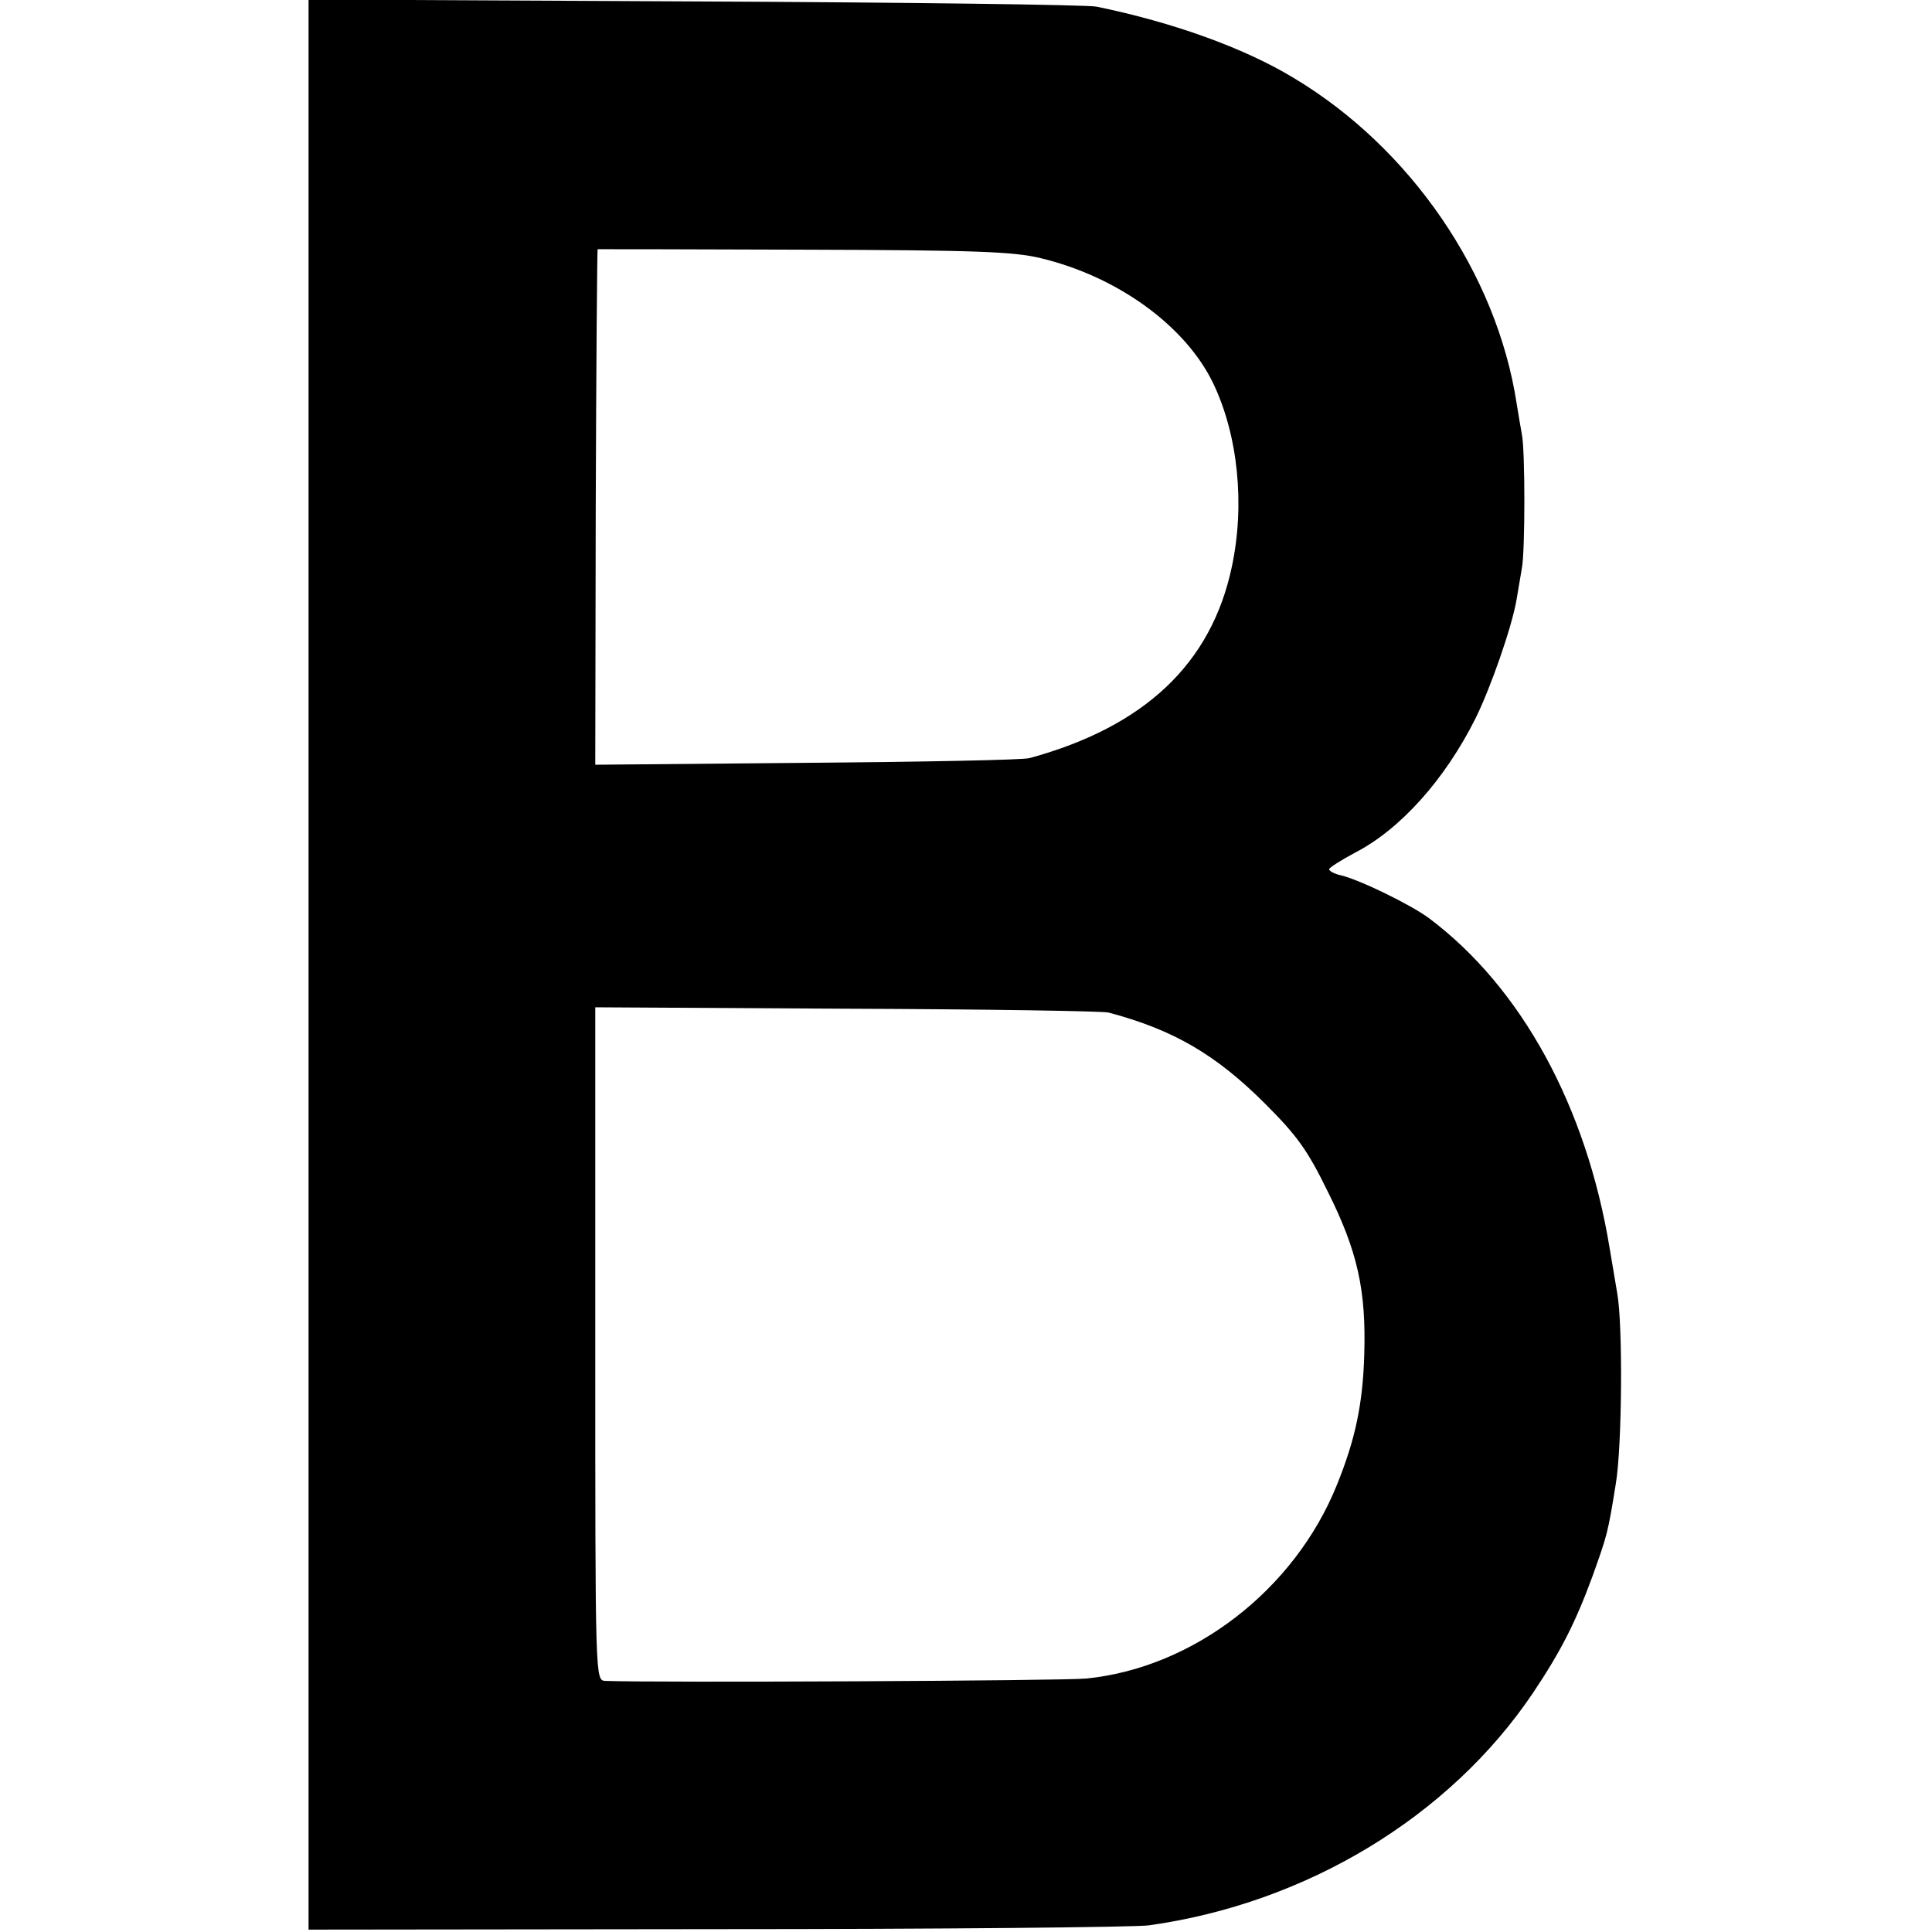
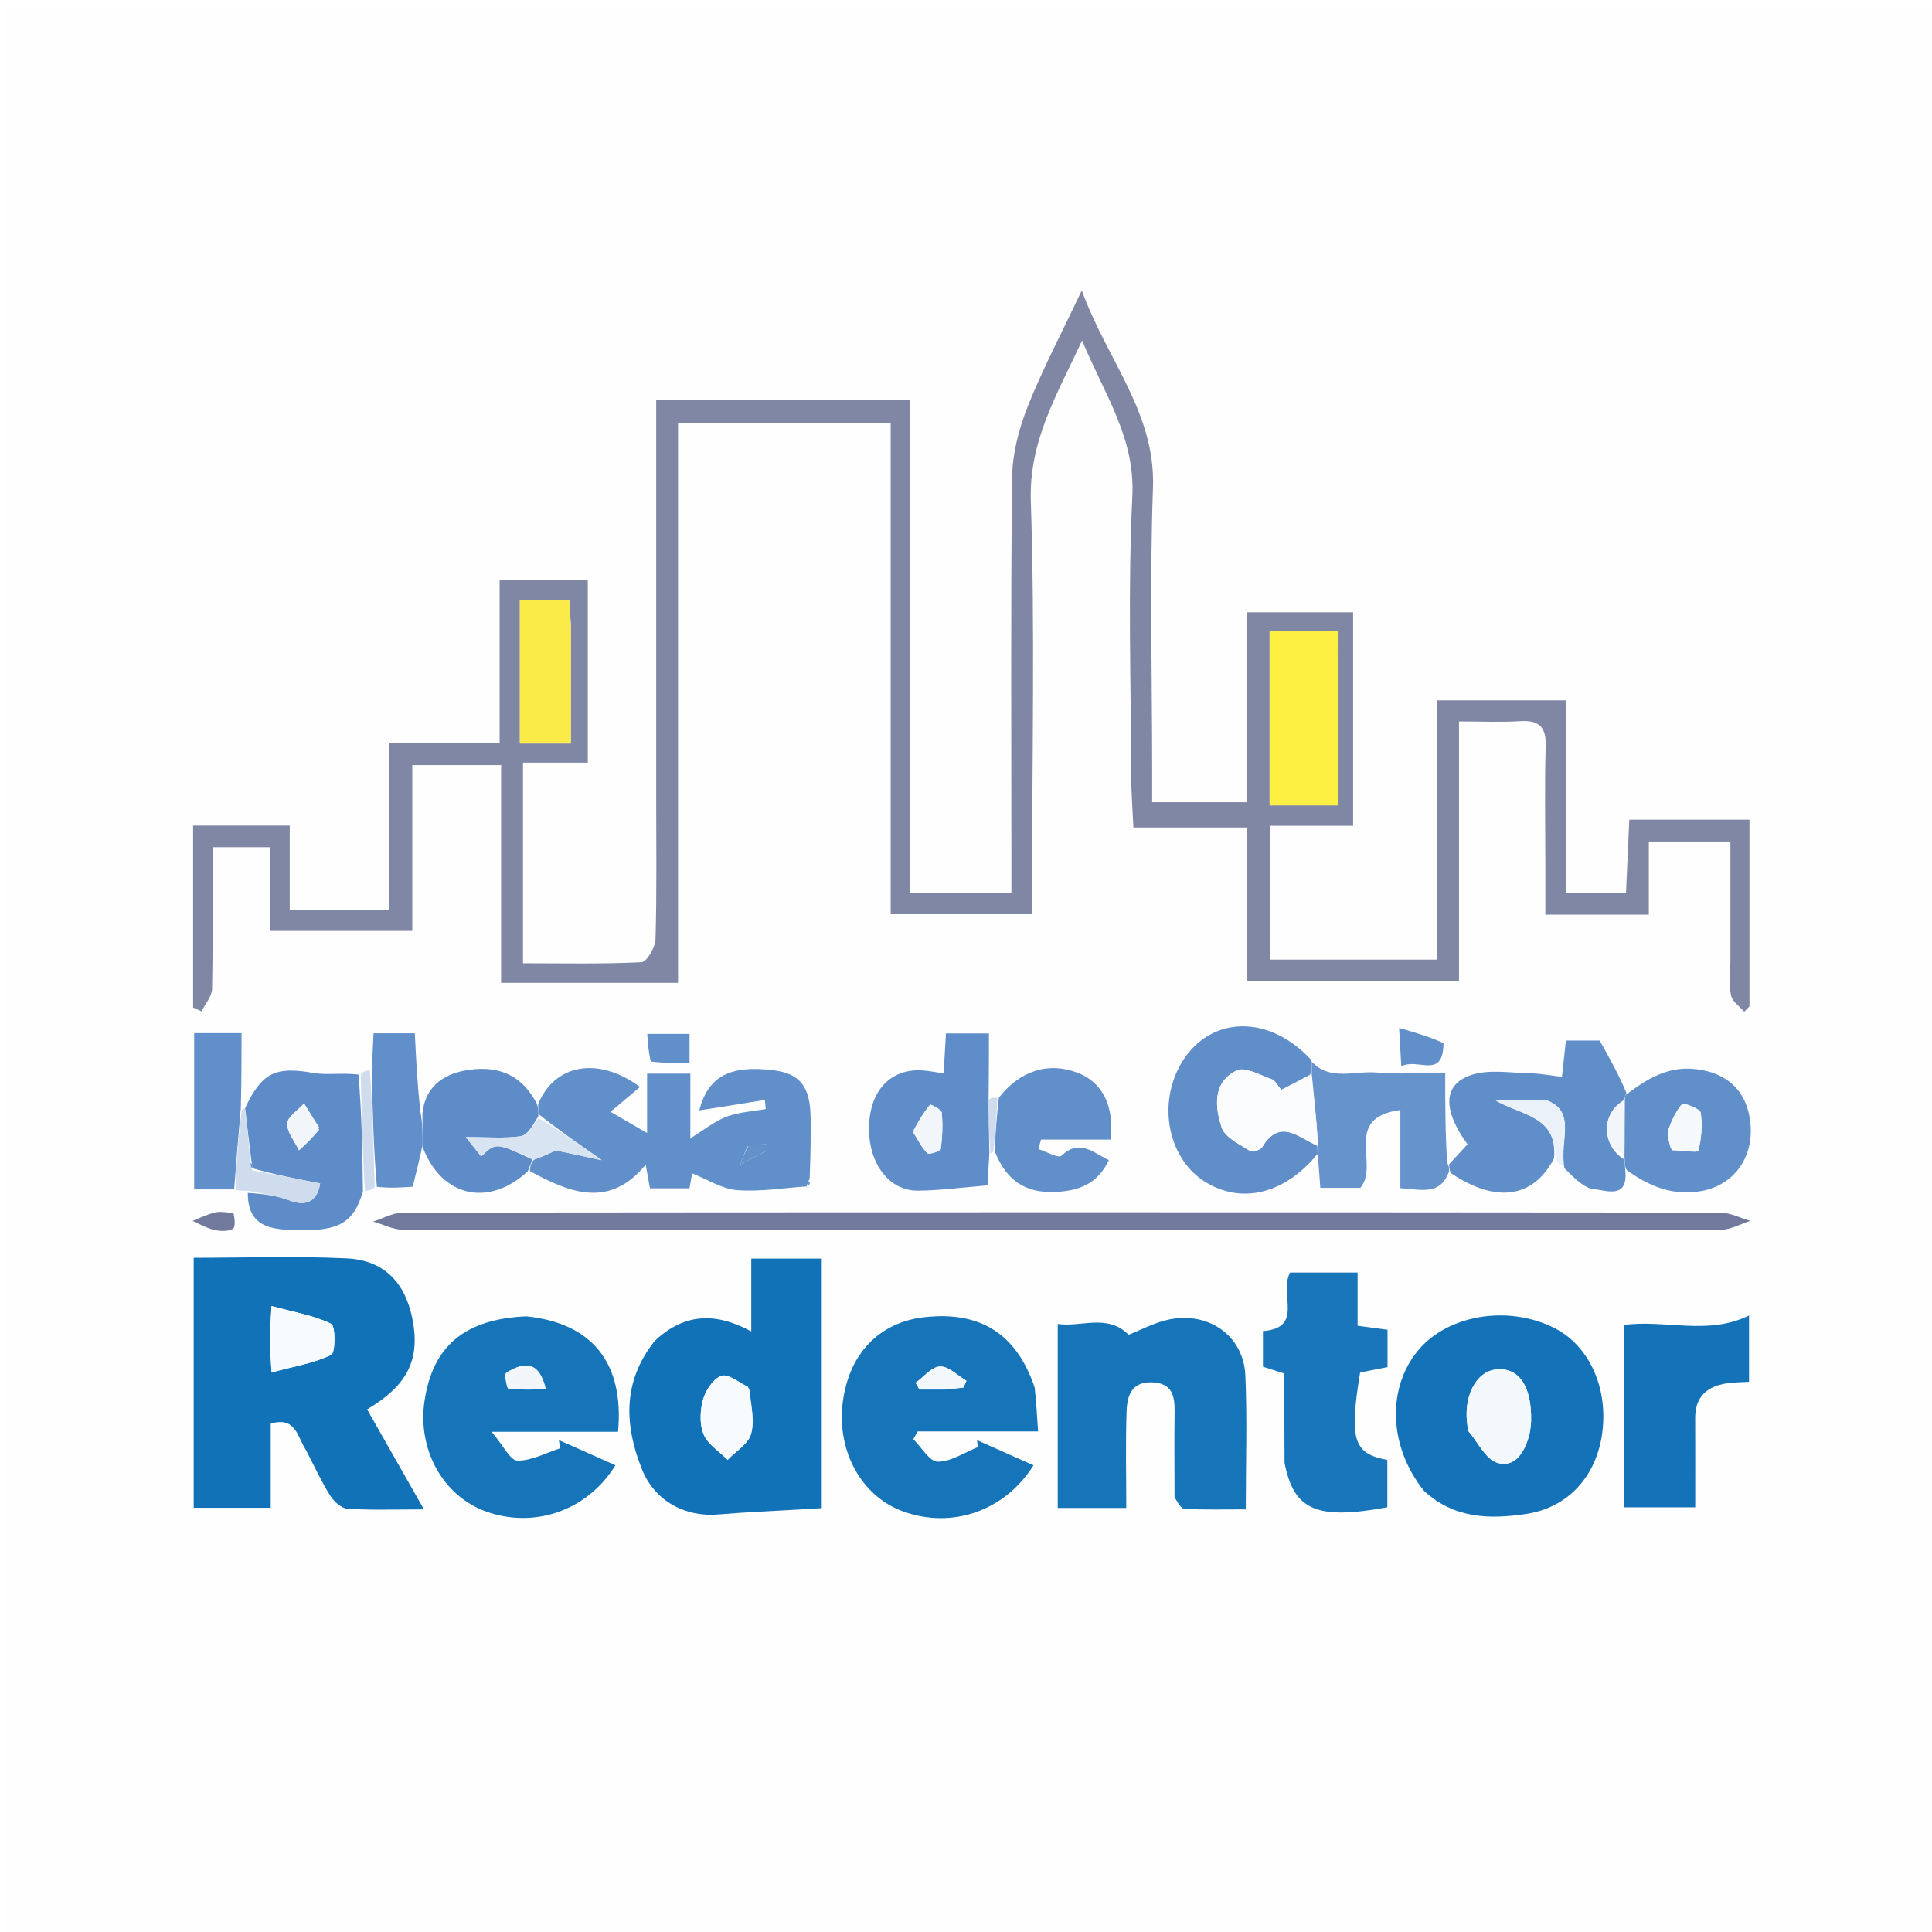
- <svg xmlns="http://www.w3.org/2000/svg" version="1.0" width="407pt" height="407pt" viewBox="0 0 407 407" preserveAspectRatio="xMidYMid meet">
-   <g transform="translate(0,407) scale(0.1,-0.1)" fill="#000000" stroke="none">
-     <path d="M650 2038 l0 -2033 858 1 c471 0 882 4 912 8 331 46 633 228 809 489 59 88 90 149 126 247 31 87 32 89 49 195 13 77 15 333 3 400 -3 17 -10 59 -16 95 -49 299 -186 550 -381 696 -38 28 -144 80 -185 90 -14 3 -25 9 -25 13 0 3 25 19 55 35 95 49 189 154 253 282 32 64 78 196 87 252 3 17 8 47 11 65 7 35 7 250 0 282 -2 11 -7 40 -11 65 -42 274 -224 539 -470 686 -104 63 -254 117 -415 150 -19 4 -401 9 -847 11 l-813 4 0 -2033z m1543 1488 c162 -39 305 -143 363 -264 52 -109 67 -255 39 -386 -43 -204 -184 -337 -426 -403 -13 -4 -225 -8 -470 -10 l-445 -4 1 543 c1 299 3 543 4 543 0 0 196 0 434 -1 362 -1 443 -4 500 -18z m142 -1589 c136 -36 226 -88 330 -192 67 -67 89 -97 132 -185 63 -126 81 -208 77 -343 -3 -105 -19 -180 -58 -276 -89 -220 -301 -384 -527 -407 -49 -5 -911 -9 -1014 -5 -21 1 -21 3 -21 710 l0 709 531 -3 c291 -1 539 -5 550 -8z" />
-   </g>
+ <svg xmlns="http://www.w3.org/2000/svg" version="1.1" id="Layer_1" x="0px" y="0px" width="100%" viewBox="0 0 352 352" enable-background="new 0 0 352 352" xml:space="preserve">
+   <path fill="#FEFEFF" opacity="1" stroke="none" d=" M240,353   C160,353 80.5,353 1,353   C1,235.667 1,118.333 1,1   C118.333,1 235.667,1 353,1   C353,118.333 353,235.667 353,353   C315.5,353 278,353 240,353  M67.015,195.011   C66.541,195.126 66.067,195.241 64.795,195.342   C62.222,195.415 59.574,195.917 57.091,195.481   C50.194,194.271 47.729,195.385 44.503,201.878   C44.503,201.878 44.359,201.953 44.008,201.087   C44.008,196.847 44.008,192.607 44.008,188.232   C40.647,188.232 38.077,188.232 35.378,188.232   C35.378,197.778 35.378,207.072 35.378,216.696   C38.067,216.696 40.365,216.696 43.315,216.912   C43.767,216.936 44.22,216.96 44.699,217.78   C45.114,223.386 49.178,223.974 53.498,224.122   C61.732,224.403 64.417,222.877 66.886,216.95   C67.389,216.851 67.893,216.752 69.181,216.673   C71.266,216.51 73.352,216.346 75.191,216.202   C75.862,213.529 76.427,211.276 76.975,209.753   C80.49,218.206 89.123,219.952 96.802,213.576   C103.966,217.417 111.081,220.184 117.638,212.195   C117.939,213.852 118.167,215.107 118.421,216.506   C120.886,216.506 123.16,216.506 125.611,216.506   C125.861,215.156 126.082,213.961 126.114,213.785   C128.848,214.859 131.508,216.611 134.291,216.834   C138.475,217.169 142.745,216.435 147.509,216.058   C147.556,215.729 147.604,215.399 147.691,214.132   C147.693,210.643 147.729,207.153 147.69,203.664   C147.627,197.976 145.753,195.601 140.935,194.997   C133.108,194.016 129.023,196.022 127.402,202.311   C131.613,201.641 135.484,201.027 139.354,200.412   C139.407,200.96 139.46,201.508 139.513,202.057   C137.117,202.495 134.601,202.615 132.359,203.462   C130.184,204.283 128.292,205.85 125.777,207.396   C125.777,203.348 125.777,199.487 125.777,195.606   C122.967,195.606 120.713,195.606 117.896,195.606   C117.896,199.398 117.896,202.91 117.896,206.433   C115.228,204.884 113.005,203.593 111.231,202.563   C112.709,201.32 114.593,199.734 116.611,198.036   C108.908,192.346 100.985,193.94 97.452,200.781   C94.753,195.304 89.998,194.038 84.586,195.069   C80.479,195.852 77.401,198.235 76.268,202.432   C76.038,197.699 75.808,192.966 75.58,188.26   C72.835,188.26 70.564,188.26 68.056,188.26   C67.941,190.646 67.839,192.773 67.015,195.011  M181.48,210.466   C183.389,215.172 186.882,217.318 191.954,217.176   C196.325,217.054 199.939,215.838 202.025,211.369   C199.076,209.947 196.662,207.443 193.367,210.588   C192.844,211.087 190.629,209.813 189.196,209.358   C189.352,208.782 189.509,208.205 189.665,207.628   C193.911,207.628 198.158,207.628 202.337,207.628   C203.054,201.483 200.837,197.184 196.38,195.466   C191.045,193.411 185.868,195.036 181.404,200.006   C181.022,199.971 180.641,199.935 180.178,198.989   C180.178,195.408 180.178,191.828 180.178,188.287   C177.099,188.287 174.842,188.287 172.342,188.287   C172.199,190.838 172.071,193.117 171.934,195.572   C170.477,195.362 169.233,195.085 167.977,195.017   C162.238,194.704 158.488,198.703 158.332,205.238   C158.173,211.877 161.92,216.986 167.257,216.932   C171.363,216.89 175.464,216.328 179.921,215.97   C180.034,214.006 180.147,212.053 180.615,210.082   C180.615,210.082 180.966,210.022 181.48,210.466  M238.752,192.433   C230.478,184.017 218.95,185.351 214.427,195.248   C211.099,202.53 213.34,211.398 219.488,215.274   C226.184,219.496 234.112,217.543 240.183,211.181   C240.307,212.929 240.432,214.678 240.556,216.42   C243.522,216.42 245.934,216.42 247.841,216.42   C251.458,212.224 244.456,203.644 255.139,202.241   C255.139,207.432 255.139,211.944 255.139,216.475   C258.96,216.73 262.372,217.877 264.555,214.211   C272.661,219.368 279.404,218.223 283.573,211.354   C283.997,211.898 284.421,212.443 285.159,213.642   C286.905,214.704 288.58,216.461 290.416,216.651   C292.621,216.878 296.609,218.513 296.8,213.124   C300.671,216.246 304.93,217.931 310.023,216.994   C315.731,215.944 319.388,211.152 318.954,205.092   C318.512,198.927 314.801,195.425 308.901,194.781   C303.782,194.222 300.021,196.614 296.53,198.612   C294.923,195.758 293.315,192.903 291.446,189.584   C290.001,189.584 287.753,189.584 285.304,189.584   C285.068,191.73 284.858,193.633 284.576,196.193   C282.412,195.941 280.577,195.577 278.736,195.546   C275.164,195.485 271.314,194.779 268.079,195.849   C262.839,197.583 262.841,202.261 267.372,208.488   C266.24,209.713 265.135,210.909 263.309,211.617   C263.309,206.367 263.309,201.117 263.309,195.48   C258.619,195.48 254.69,195.745 250.813,195.406   C246.814,195.057 242.282,197.017 238.752,192.433  M315.271,175.424   C315.276,177.424 314.995,179.482 315.394,181.399   C315.623,182.497 316.956,183.365 317.791,184.337   C318.109,184.009 318.426,183.681 318.744,183.353   C318.744,172.099 318.744,160.845 318.744,149.339   C311.367,149.339 304.287,149.339 296.85,149.339   C296.643,153.943 296.446,158.327 296.248,162.734   C292.423,162.734 289.173,162.734 285.288,162.734   C285.288,150.821 285.288,139.243 285.288,127.602   C277.224,127.602 269.804,127.602 261.867,127.602   C261.867,143.504 261.867,159.084 261.867,174.834   C251.428,174.834 241.511,174.834 231.451,174.834   C231.451,166.721 231.451,158.862 231.451,150.461   C236.778,150.461 241.699,150.461 246.53,150.461   C246.53,137.172 246.53,124.437 246.53,111.561   C240.055,111.561 233.97,111.561 227.206,111.561   C227.206,123.224 227.206,134.619 227.206,146.163   C221.146,146.163 215.774,146.163 209.917,146.163   C209.917,143.975 209.917,142.174 209.917,140.373   C209.917,123.209 209.448,106.028 210.066,88.886   C210.559,75.224 201.742,65.685 197.09,52.916   C193.321,60.901 189.888,67.37 187.215,74.139   C185.618,78.184 184.448,82.69 184.399,87.004   C184.13,110.332 184.271,133.663 184.271,156.994   C184.271,158.905 184.271,160.816 184.271,162.7   C177.701,162.7 171.972,162.7 165.749,162.7   C165.749,132.581 165.749,102.842 165.749,72.897   C150.176,72.897 135.111,72.897 119.554,72.897   C119.554,75.033 119.554,76.828 119.554,78.624   C119.554,100.788 119.554,122.952 119.554,145.115   C119.554,153.781 119.677,162.45 119.433,171.108   C119.391,172.596 117.846,175.259 116.89,175.307   C109.786,175.666 102.656,175.502 95.287,175.502   C95.287,163.108 95.287,151.238 95.287,138.953   C99.421,138.953 103.19,138.953 107.093,138.953   C107.093,127.623 107.093,116.714 107.093,105.617   C101.673,105.617 96.611,105.617 91.025,105.617   C91.025,115.537 91.025,125.123 91.025,135.398   C84.135,135.398 77.746,135.398 70.832,135.398   C70.832,146.003 70.832,155.914 70.832,165.806   C64.662,165.806 59.062,165.806 52.787,165.806   C52.787,160.503 52.787,155.459 52.787,150.422   C46.521,150.422 40.942,150.422 35.186,150.422   C35.186,161.696 35.186,172.63 35.186,183.565   C35.697,183.799 36.208,184.033 36.719,184.268   C37.389,182.904 38.61,181.553 38.638,180.176   C38.816,171.59 38.728,162.999 38.728,154.368   C42.558,154.368 45.63,154.368 49.151,154.368   C49.151,159.614 49.151,164.548 49.151,169.611   C57.961,169.611 66.309,169.611 75.117,169.611   C75.117,159.265 75.117,149.343 75.117,139.401   C80.653,139.401 85.716,139.401 91.301,139.401   C91.301,152.82 91.301,165.887 91.301,179.07   C102.234,179.07 112.629,179.07 123.535,179.07   C123.535,144.945 123.535,111.192 123.535,77.099   C136.58,77.099 149.108,77.099 162.278,77.099   C162.278,107.175 162.278,136.889 162.278,166.565   C171.173,166.565 179.419,166.565 188.042,166.565   C188.042,164.413 188.042,162.604 188.042,160.795   C188.042,137.631 188.571,114.45 187.81,91.312   C187.451,80.384 192.495,72.08 197.155,62.035   C201.236,71.915 206.834,79.737 206.306,90.412   C205.468,107.368 206.064,124.396 206.1,141.394   C206.107,144.342 206.344,147.289 206.498,150.772   C213.501,150.772 220.08,150.772 227.253,150.772   C227.253,160.398 227.253,169.47 227.253,178.783   C240.279,178.783 252.692,178.783 265.822,178.783   C265.822,163.022 265.822,147.469 265.822,131.448   C270.004,131.448 273.485,131.615 276.942,131.4   C280.362,131.189 281.715,132.376 281.614,135.933   C281.407,143.259 281.553,150.596 281.554,157.928   C281.554,160.831 281.554,163.734 281.554,166.637   C288.292,166.637 294.061,166.637 300.407,166.637   C300.407,162.111 300.407,157.854 300.407,153.324   C305.569,153.324 310.148,153.324 315.272,153.324   C315.272,160.536 315.272,167.489 315.271,175.424  M55.944,264.574   C57.327,267.229 58.569,269.973 60.16,272.497   C60.835,273.569 62.201,274.817 63.322,274.887   C67.725,275.162 72.156,275 77.241,275   C73.538,268.486 70.206,262.626 66.881,256.778   C74.343,252.374 76.635,247.609 75.106,240.132   C73.78,233.648 69.922,229.599 63.21,229.271   C53.956,228.819 44.663,229.158 35.292,229.158   C35.292,244.571 35.292,259.631 35.292,274.712   C40.004,274.712 44.416,274.712 49.324,274.712   C49.324,269.37 49.324,264.308 49.324,259.37   C53.969,258.048 54.137,261.781 55.944,264.574  M119.034,244.56   C113.345,251.796 113.791,259.701 116.934,267.639   C119.257,273.506 124.854,276.451 130.908,275.926   C135.888,275.494 140.889,275.304 145.88,275.005   C147.153,274.929 148.425,274.848 149.718,274.768   C149.718,259.391 149.718,244.358 149.718,229.309   C145.37,229.309 141.316,229.309 136.878,229.309   C136.878,233.825 136.878,238.037 136.878,242.581   C130.444,239.097 124.745,239.184 119.034,244.56  M95.445,239.824   C84.633,240.321 78.822,245.284 77.338,255.288   C76.029,264.12 80.729,272.562 88.52,275.375   C97.345,278.561 107.029,275.246 112.132,266.956   C108.659,265.413 105.245,263.896 101.831,262.38   C101.898,262.88 101.966,263.381 102.034,263.881   C99.442,264.712 96.84,266.156 94.261,266.118   C92.967,266.099 91.712,263.384 89.566,260.861   C94.889,260.861 98.364,260.861 101.838,260.861   C105.449,260.861 109.059,260.861 112.605,260.861   C113.748,248.361 107.931,241.07 95.445,239.824  M214.003,273.248   C214.618,273.832 215.211,274.89 215.851,274.919   C219.453,275.082 223.066,274.998 226.977,274.998   C226.977,266.498 227.251,258.525 226.895,250.58   C226.576,243.48 220.387,238.99 213.166,240.372   C210.472,240.888 207.947,242.29 205.624,243.181   C201.726,239.308 197.092,241.849 192.714,241.221   C192.714,252.844 192.714,263.767 192.714,274.739   C196.939,274.739 200.864,274.739 205.201,274.739   C205.201,268.679 205.062,262.881 205.262,257.094   C205.356,254.353 206.129,251.737 209.868,251.855   C213.589,251.972 214.051,254.331 214.007,257.301   C213.934,262.297 213.989,267.294 214.003,273.248  M188.391,252.424   C185.209,242.983 178.557,238.843 168.409,239.987   C160.145,240.919 154.619,246.715 153.537,255.587   C152.451,264.484 156.997,272.644 164.562,275.379   C173.442,278.59 183.021,275.344 188.302,266.969   C184.825,265.421 181.418,263.905 178.012,262.389   C178.058,262.813 178.104,263.236 178.15,263.66   C175.714,264.632 173.274,266.323 170.843,266.309   C169.356,266.3 167.885,263.673 166.406,262.222   C166.668,261.748 166.93,261.274 167.192,260.8   C174.391,260.8 181.59,260.8 189.133,260.8   C188.943,257.841 188.795,255.534 188.391,252.424  M259.682,271.849   C265.003,276.778 271.519,276.798 278.012,275.842   C285.601,274.724 290.714,269.102 291.863,261.464   C293.133,253.023 289.599,245.145 283.088,241.905   C274.679,237.719 263.716,239.566 258.344,246.073   C252.661,252.957 253.002,263.556 259.682,271.849  M254.5,224.14   C274.16,224.14 293.82,224.184 313.479,224.065   C315.293,224.055 317.101,223.003 318.912,222.435   C317.058,221.91 315.203,220.928 313.348,220.926   C233.376,220.85 153.404,220.849 73.432,220.932   C71.613,220.933 69.795,221.996 67.977,222.564   C69.839,223.09 71.7,224.071 73.563,224.074   C133.542,224.154 193.521,224.14 254.5,224.14  M234.064,266.956   C235.735,275.214 239.934,276.965 252.768,274.618   C252.768,271.753 252.768,268.847 252.768,265.989   C246.568,264.849 245.811,262.342 247.806,250.062   C249.444,249.739 251.146,249.404 252.801,249.077   C252.801,246.643 252.801,244.535 252.801,242.275   C251.036,242.039 249.46,241.828 247.348,241.545   C247.348,238.134 247.348,234.908 247.348,231.853   C242.725,231.853 238.681,231.853 235.044,231.853   C232.948,235.724 237.673,241.933 230.101,242.517   C230.101,244.799 230.101,246.783 230.101,249.011   C231.445,249.438 232.751,249.854 234.004,250.253   C234.004,255.769 234.004,260.917 234.064,266.956  M295.829,267.446   C295.829,269.865 295.829,272.284 295.829,274.627   C300.528,274.627 304.566,274.627 308.861,274.627   C308.861,268.951 308.879,263.654 308.854,258.356   C308.837,254.505 310.983,252.609 314.541,252.049   C315.936,251.829 317.369,251.847 318.667,251.764   C318.667,247.786 318.667,244.22 318.667,239.682   C311.104,243.362 303.621,240.389 295.829,241.402   C295.829,249.936 295.829,258.198 295.829,267.446  M262.978,189.62   C260.515,188.907 258.051,188.195 254.914,187.287   C255.084,190.329 255.178,192.008 255.306,194.293   C258.259,192.641 262.945,196.822 262.978,189.62  M118.904,193.7   C121.134,193.7 123.364,193.7 125.629,193.7   C125.629,191.58 125.629,189.905 125.629,188.368   C122.888,188.368 120.533,188.368 117.928,188.368   C118.052,190.22 118.15,191.671 118.904,193.7  M42.098,220.899   C41.103,220.887 40.059,220.675 39.126,220.908   C37.737,221.254 36.427,221.915 35.083,222.442   C36.387,223.008 37.648,223.761 39.01,224.08   C40.099,224.334 41.493,224.391 42.4,223.894   C42.936,223.6 42.789,222.059 42.098,220.899  z" />
+   <path fill="#7F87A5" opacity="1" stroke="none" d=" M315.272,174.933   C315.272,167.489 315.272,160.536 315.272,153.324   C310.148,153.324 305.569,153.324 300.407,153.324   C300.407,157.854 300.407,162.111 300.407,166.637   C294.061,166.637 288.292,166.637 281.554,166.637   C281.554,163.734 281.554,160.831 281.554,157.928   C281.553,150.596 281.407,143.259 281.614,135.933   C281.715,132.376 280.362,131.189 276.942,131.4   C273.485,131.615 270.004,131.448 265.822,131.448   C265.822,147.469 265.822,163.022 265.822,178.783   C252.692,178.783 240.279,178.783 227.253,178.783   C227.253,169.47 227.253,160.398 227.253,150.772   C220.08,150.772 213.501,150.772 206.498,150.772   C206.344,147.289 206.107,144.342 206.1,141.394   C206.064,124.396 205.468,107.368 206.306,90.412   C206.834,79.737 201.236,71.915 197.155,62.035   C192.495,72.08 187.451,80.384 187.81,91.312   C188.571,114.45 188.042,137.631 188.042,160.795   C188.042,162.604 188.042,164.413 188.042,166.565   C179.419,166.565 171.173,166.565 162.278,166.565   C162.278,136.889 162.278,107.175 162.278,77.099   C149.108,77.099 136.58,77.099 123.535,77.099   C123.535,111.192 123.535,144.945 123.535,179.07   C112.629,179.07 102.234,179.07 91.301,179.07   C91.301,165.887 91.301,152.82 91.301,139.401   C85.716,139.401 80.653,139.401 75.117,139.401   C75.117,149.343 75.117,159.265 75.117,169.611   C66.309,169.611 57.961,169.611 49.151,169.611   C49.151,164.548 49.151,159.614 49.151,154.368   C45.63,154.368 42.558,154.368 38.728,154.368   C38.728,162.999 38.816,171.59 38.638,180.176   C38.61,181.553 37.389,182.904 36.719,184.268   C36.208,184.033 35.697,183.799 35.186,183.565   C35.186,172.63 35.186,161.696 35.186,150.422   C40.942,150.422 46.521,150.422 52.787,150.422   C52.787,155.459 52.787,160.503 52.787,165.806   C59.062,165.806 64.662,165.806 70.832,165.806   C70.832,155.914 70.832,146.003 70.832,135.398   C77.746,135.398 84.135,135.398 91.025,135.398   C91.025,125.123 91.025,115.537 91.025,105.617   C96.611,105.617 101.673,105.617 107.093,105.617   C107.093,116.714 107.093,127.623 107.093,138.953   C103.19,138.953 99.421,138.953 95.287,138.953   C95.287,151.238 95.287,163.108 95.287,175.502   C102.656,175.502 109.786,175.666 116.89,175.307   C117.846,175.259 119.391,172.596 119.433,171.108   C119.677,162.45 119.554,153.781 119.554,145.115   C119.554,122.952 119.554,100.788 119.554,78.624   C119.554,76.828 119.554,75.033 119.554,72.897   C135.111,72.897 150.176,72.897 165.749,72.897   C165.749,102.842 165.749,132.581 165.749,162.7   C171.972,162.7 177.701,162.7 184.271,162.7   C184.271,160.816 184.271,158.905 184.271,156.994   C184.271,133.663 184.13,110.332 184.399,87.004   C184.448,82.69 185.618,78.184 187.215,74.139   C189.888,67.37 193.321,60.901 197.09,52.916   C201.742,65.685 210.559,75.224 210.066,88.886   C209.448,106.028 209.917,123.209 209.917,140.373   C209.917,142.174 209.917,143.975 209.917,146.163   C215.774,146.163 221.146,146.163 227.206,146.163   C227.206,134.619 227.206,123.224 227.206,111.561   C233.97,111.561 240.055,111.561 246.53,111.561   C246.53,124.437 246.53,137.172 246.53,150.461   C241.699,150.461 236.778,150.461 231.451,150.461   C231.451,158.862 231.451,166.721 231.451,174.834   C241.511,174.834 251.428,174.834 261.867,174.834   C261.867,159.084 261.867,143.504 261.867,127.602   C269.804,127.602 277.224,127.602 285.288,127.602   C285.288,139.243 285.288,150.821 285.288,162.734   C289.173,162.734 292.423,162.734 296.248,162.734   C296.446,158.327 296.643,153.943 296.85,149.339   C304.287,149.339 311.367,149.339 318.744,149.339   C318.744,160.845 318.744,172.099 318.744,183.353   C318.426,183.681 318.109,184.009 317.791,184.337   C316.956,183.365 315.623,182.497 315.394,181.399   C314.995,179.482 315.276,177.424 315.272,174.933  M243.867,121.599   C243.867,119.493 243.867,117.388 243.867,115.036   C239.321,115.036 235.424,115.036 231.318,115.036   C231.318,125.801 231.318,136.292 231.318,146.734   C235.623,146.734 239.524,146.734 243.866,146.734   C243.866,138.455 243.866,130.517 243.867,121.599  M103.999,113.662   C103.901,112.222 103.804,110.783 103.71,109.384   C100.45,109.384 97.573,109.384 94.719,109.384   C94.719,118.325 94.719,126.878 94.719,135.467   C98.008,135.467 100.879,135.467 103.999,135.467   C103.999,128.242 103.999,121.437 103.999,113.662  z" />
+   <path fill="#1272B8" opacity="1" stroke="none" d=" M55.771,264.238   C54.137,261.781 53.969,258.048 49.324,259.37   C49.324,264.308 49.324,269.37 49.324,274.712   C44.416,274.712 40.004,274.712 35.292,274.712   C35.292,259.631 35.292,244.571 35.292,229.158   C44.663,229.158 53.956,228.819 63.21,229.271   C69.922,229.599 73.78,233.648 75.106,240.132   C76.635,247.609 74.343,252.374 66.881,256.778   C70.206,262.626 73.538,268.486 77.241,275   C72.156,275 67.725,275.162 63.322,274.887   C62.201,274.817 60.835,273.569 60.16,272.497   C58.569,269.973 57.327,267.229 55.771,264.238  M49.149,244.468   C49.233,245.909 49.316,247.35 49.472,250.05   C53.506,248.965 57.153,248.387 60.335,246.848   C61.139,246.459 61.144,241.593 60.339,241.2   C57.157,239.649 53.507,239.058 49.469,237.957   C49.315,240.648 49.232,242.093 49.149,244.468  z" />
+   <path fill="#1272B8" opacity="1" stroke="none" d=" M119.295,244.298   C124.745,239.184 130.444,239.097 136.878,242.581   C136.878,238.037 136.878,233.825 136.878,229.309   C141.316,229.309 145.37,229.309 149.718,229.309   C149.718,244.358 149.718,259.391 149.718,274.768   C148.425,274.848 147.153,274.929 145.88,275.005   C140.889,275.304 135.888,275.494 130.908,275.926   C124.854,276.451 119.257,273.506 116.934,267.639   C113.791,259.701 113.345,251.796 119.295,244.298  M136.289,252.663   C134.658,251.918 132.735,250.261 131.474,250.666   C130.003,251.137 128.58,253.262 128.105,254.943   C127.542,256.94 127.428,259.468 128.195,261.321   C128.956,263.158 131.055,264.442 132.567,265.969   C134.053,264.416 136.32,263.084 136.834,261.258   C137.518,258.825 136.838,256.009 136.289,252.663  z" />
+   <path fill="#1674B9" opacity="1" stroke="none" d=" M95.889,239.831   C107.931,241.07 113.748,248.361 112.605,260.861   C109.059,260.861 105.449,260.861 101.838,260.861   C98.364,260.861 94.889,260.861 89.566,260.861   C91.712,263.384 92.967,266.099 94.261,266.118   C96.84,266.156 99.442,264.712 102.034,263.881   C101.966,263.381 101.898,262.88 101.831,262.38   C105.245,263.896 108.659,265.413 112.132,266.956   C107.029,275.246 97.345,278.561 88.52,275.375   C80.729,272.562 76.029,264.12 77.338,255.288   C78.822,245.284 84.633,240.321 95.889,239.831  M91.913,250.413   C92.161,251.322 92.322,252.976 92.673,253.018   C94.765,253.265 96.901,253.14 99.45,253.14   C98.315,248.32 95.956,247.787 91.913,250.413  z" />
+   <path fill="#1674B9" opacity="1" stroke="none" d=" M213.996,272.769   C213.989,267.294 213.934,262.297 214.007,257.301   C214.051,254.331 213.589,251.972 209.868,251.855   C206.129,251.737 205.356,254.353 205.262,257.094   C205.062,262.881 205.201,268.679 205.201,274.739   C200.864,274.739 196.939,274.739 192.714,274.739   C192.714,263.767 192.714,252.844 192.714,241.221   C197.092,241.849 201.726,239.308 205.624,243.181   C207.947,242.29 210.472,240.888 213.166,240.372   C220.387,238.99 226.576,243.48 226.895,250.58   C227.251,258.525 226.977,266.498 226.977,274.998   C223.066,274.998 219.453,275.082 215.851,274.919   C215.211,274.89 214.618,273.832 213.996,272.769  z" />
+   <path fill="#1674B9" opacity="1" stroke="none" d=" M188.518,252.825   C188.795,255.534 188.943,257.841 189.133,260.8   C181.59,260.8 174.391,260.8 167.192,260.8   C166.93,261.274 166.668,261.748 166.406,262.222   C167.885,263.673 169.356,266.3 170.843,266.309   C173.274,266.323 175.714,264.632 178.15,263.66   C178.104,263.236 178.058,262.813 178.012,262.389   C181.418,263.905 184.825,265.421 188.302,266.969   C183.021,275.344 173.442,278.59 164.562,275.379   C156.997,272.644 152.451,264.484 153.537,255.587   C154.619,246.715 160.145,240.919 168.409,239.987   C178.557,238.843 185.209,242.983 188.518,252.825  M172.29,253.168   C173.374,253.046 174.458,252.924 175.542,252.802   C175.72,252.392 175.897,251.983 176.075,251.573   C174.471,250.631 172.844,248.921 171.268,248.967   C169.758,249.012 168.301,250.879 166.82,251.945   C167.056,252.353 167.291,252.76 167.527,253.168   C168.837,253.168 170.147,253.168 172.29,253.168  z" />
+   <path fill="#1473B8" opacity="1" stroke="none" d=" M259.419,271.594   C253.002,263.556 252.661,252.957 258.344,246.073   C263.716,239.566 274.679,237.719 283.088,241.905   C289.599,245.145 293.133,253.023 291.863,261.464   C290.714,269.102 285.601,274.724 278.012,275.842   C271.519,276.798 265.003,276.778 259.419,271.594  M278.758,260.894   C278.827,260.233 278.941,259.573 278.956,258.91   C279.092,252.625 276.763,249.136 272.693,249.498   C268.908,249.835 266.534,254.45 267.374,259.841   C267.425,260.169 267.404,260.58 267.592,260.804   C269.286,262.815 270.688,265.87 272.819,266.523   C275.877,267.46 277.829,264.769 278.758,260.894  z" />
+   <path fill="#618FCA" opacity="1" stroke="none" d=" M146.978,216.156   C142.745,216.435 138.475,217.169 134.291,216.834   C131.508,216.611 128.848,214.859 126.114,213.785   C126.082,213.961 125.861,215.156 125.611,216.506   C123.16,216.506 120.886,216.506 118.421,216.506   C118.167,215.107 117.939,213.852 117.638,212.195   C111.081,220.184 103.966,217.417 96.555,213.377   C96.535,212.535 96.763,211.892 97.288,211.282   C98.979,210.669 100.373,210.023 101.281,209.601   C103.955,210.169 106.286,210.665 109.653,211.38   C104.977,208.108 101.547,205.709 98.085,202.954   C98.049,202.123 98.046,201.648 98.043,201.173   C100.985,193.94 108.908,192.346 116.611,198.036   C114.593,199.734 112.709,201.32 111.231,202.563   C113.005,203.593 115.228,204.884 117.896,206.433   C117.896,202.91 117.896,199.398 117.896,195.606   C120.713,195.606 122.967,195.606 125.777,195.606   C125.777,199.487 125.777,203.348 125.777,207.396   C128.292,205.85 130.184,204.283 132.359,203.462   C134.601,202.615 137.117,202.495 139.513,202.057   C139.46,201.508 139.407,200.96 139.354,200.412   C135.484,201.027 131.613,201.641 127.402,202.311   C129.023,196.022 133.108,194.016 140.935,194.997   C145.753,195.601 147.627,197.976 147.69,203.664   C147.729,207.153 147.693,210.643 147.507,214.744   C147.138,215.593 147.023,215.859 146.978,216.156  M136.158,208.911   C135.826,209.708 135.494,210.505 134.791,212.196   C137.196,210.958 138.51,210.281 139.825,209.605   C139.807,209.234 139.788,208.864 139.77,208.494   C138.721,208.494 137.672,208.494 136.158,208.911  z" />
+   <path fill="#717A9C" opacity="1" stroke="none" d=" M254,224.14   C193.521,224.14 133.542,224.154 73.563,224.074   C71.7,224.071 69.839,223.09 67.977,222.564   C69.795,221.996 71.613,220.933 73.432,220.932   C153.404,220.849 233.376,220.85 313.348,220.926   C315.203,220.928 317.058,221.91 318.912,222.435   C317.101,223.003 315.293,224.055 313.479,224.065   C293.82,224.184 274.16,224.14 254,224.14  z" />
+   <path fill="#1976BA" opacity="1" stroke="none" d=" M234.034,266.511   C234.004,260.917 234.004,255.769 234.004,250.253   C232.751,249.854 231.445,249.438 230.101,249.011   C230.101,246.783 230.101,244.799 230.101,242.517   C237.673,241.933 232.948,235.724 235.044,231.853   C238.681,231.853 242.725,231.853 247.348,231.853   C247.348,234.908 247.348,238.134 247.348,241.545   C249.46,241.828 251.036,242.039 252.801,242.275   C252.801,244.535 252.801,246.643 252.801,249.077   C251.146,249.404 249.444,249.739 247.806,250.062   C245.811,262.342 246.568,264.849 252.768,265.989   C252.768,268.847 252.768,271.753 252.768,274.618   C239.934,276.965 235.735,275.214 234.034,266.511  z" />
+   <path fill="#608EC9" opacity="1" stroke="none" d=" M296.132,213.387   C296.609,218.513 292.621,216.878 290.416,216.651   C288.58,216.461 286.905,214.704 285.041,212.857   C284.053,207.783 287.454,202.364 281.499,200.364   C278.43,200.364 275.361,200.364 272.292,200.364   C276.837,203.224 283.835,203.115 283.141,211.056   C279.404,218.223 272.661,219.368 264.286,213.691   C264.021,212.816 264.026,212.46 264.03,212.105   C265.135,210.909 266.24,209.713 267.372,208.488   C262.841,202.261 262.839,197.583 268.079,195.849   C271.314,194.779 275.164,195.485 278.736,195.546   C280.577,195.577 282.412,195.941 284.576,196.193   C284.858,193.633 285.068,191.73 285.304,189.584   C287.753,189.584 290.001,189.584 291.446,189.584   C293.315,192.903 294.923,195.758 296.323,199.112   C296.041,199.892 296.014,200.177 295.625,200.617   C291.566,203.24 291.974,208.89 295.964,211.259   C296.036,212.252 296.084,212.819 296.132,213.387  z" />
+   <path fill="#1473B8" opacity="1" stroke="none" d=" M295.829,266.953   C295.829,258.198 295.829,249.936 295.829,241.402   C303.621,240.389 311.104,243.362 318.667,239.682   C318.667,244.22 318.667,247.786 318.667,251.764   C317.369,251.847 315.936,251.829 314.541,252.049   C310.983,252.609 308.837,254.505 308.854,258.356   C308.879,263.654 308.861,268.951 308.861,274.627   C304.566,274.627 300.528,274.627 295.829,274.627   C295.829,272.284 295.829,269.865 295.829,266.953  z" />
+   <path fill="#5D8CC8" opacity="1" stroke="none" d=" M66.124,217.053   C64.417,222.877 61.732,224.403 53.498,224.122   C49.178,223.974 45.114,223.386 45.15,217.342   C48.025,217.5 50.535,217.866 52.849,218.746   C55.948,219.924 57.902,218.661 58.321,215.607   C54.177,214.809 50.082,214.02 45.971,212.85   C45.931,212.216 45.905,211.964 45.786,211.328   C45.351,207.922 45.008,204.899 44.664,201.876   C47.729,195.385 50.194,194.271 57.091,195.481   C59.574,195.917 62.222,195.415 65.313,195.775   C65.929,203.157 66.027,210.105 66.124,217.053  M58.155,205.427   C57.234,203.967 56.313,202.507 55.392,201.047   C54.308,202.259 52.404,203.432 52.345,204.693   C52.27,206.284 53.699,207.945 54.48,209.576   C55.7,208.464 56.92,207.352 58.155,205.427  z" />
+   <path fill="#5F8EC9" opacity="1" stroke="none" d=" M240.069,210.204   C234.112,217.543 226.184,219.496 219.488,215.274   C213.34,211.398 211.099,202.53 214.427,195.248   C218.95,185.351 230.478,184.017 238.866,193.078   C238.984,194.358 238.987,194.994 238.674,195.839   C236.769,196.863 235.179,197.676 233.442,198.565   C232.741,197.758 232.332,196.845 231.683,196.619   C229.574,195.885 226.844,194.295 225.317,195.032   C220.919,197.154 221.341,201.697 222.581,205.429   C223.188,207.258 225.883,208.472 227.787,209.73   C228.2,210.003 229.664,209.506 229.985,208.969   C233.173,203.648 236.635,207.321 240.008,208.762   C240.017,209.384 240.043,209.794 240.069,210.204  z" />
+   <path fill="#5F8DC9" opacity="1" stroke="none" d=" M180.259,210.099   C180.147,212.053 180.034,214.006 179.921,215.97   C175.464,216.328 171.363,216.89 167.257,216.932   C161.92,216.986 158.173,211.877 158.332,205.238   C158.488,198.703 162.238,194.704 167.977,195.017   C169.233,195.085 170.477,195.362 171.934,195.572   C172.071,193.117 172.199,190.838 172.342,188.287   C174.842,188.287 177.099,188.287 180.178,188.287   C180.178,191.828 180.178,195.408 180.12,199.9   C180.128,203.907 180.194,207.003 180.259,210.099  M166.416,206.411   C167.24,207.675 167.924,209.081 168.975,210.113   C169.279,210.411 171.34,209.732 171.396,209.335   C171.699,207.149 171.789,204.896 171.581,202.702   C171.527,202.13 169.528,201.178 169.465,201.255   C168.333,202.638 167.362,204.151 166.416,206.411  z" />
+   <path fill="#6693CB" opacity="1" stroke="none" d=" M240.126,210.692   C240.043,209.794 240.017,209.384 240.104,208.269   C239.807,203.586 239.398,199.608 238.99,195.63   C238.987,194.994 238.984,194.358 238.975,193.405   C242.282,197.017 246.814,195.057 250.813,195.406   C254.69,195.745 258.619,195.48 263.309,195.48   C263.309,201.117 263.309,206.367 263.67,211.861   C264.026,212.46 264.021,212.816 264.014,213.437   C262.372,217.877 258.96,216.73 255.139,216.475   C255.139,211.944 255.139,207.432 255.139,202.241   C244.456,203.644 251.458,212.224 247.841,216.42   C245.934,216.42 243.522,216.42 240.556,216.42   C240.432,214.678 240.307,212.929 240.126,210.692  z" />
+   <path fill="#618FCA" opacity="1" stroke="none" d=" M181.979,199.988   C185.868,195.036 191.045,193.411 196.38,195.466   C200.837,197.184 203.054,201.483 202.337,207.628   C198.158,207.628 193.911,207.628 189.665,207.628   C189.509,208.205 189.352,208.782 189.196,209.358   C190.629,209.813 192.844,211.087 193.367,210.588   C196.662,207.443 199.076,209.947 202.025,211.369   C199.939,215.838 196.325,217.054 191.954,217.176   C186.882,217.318 183.389,215.172 181.249,209.803   C181.339,206.089 181.659,203.038 181.979,199.988  z" />
+   <path fill="#618FC9" opacity="1" stroke="none" d=" M296.466,213.256   C296.084,212.819 296.036,212.252 295.978,210.811   C295.991,206.781 296.014,203.624 296.037,200.467   C296.014,200.177 296.041,199.892 296.189,199.497   C300.021,196.614 303.782,194.222 308.901,194.781   C314.801,195.425 318.512,198.927 318.954,205.092   C319.388,211.152 315.731,215.944 310.023,216.994   C304.93,217.931 300.671,216.246 296.466,213.256  M304.578,209.572   C306.268,209.629 309.338,210.032 309.425,209.687   C309.988,207.443 310.204,204.991 309.852,202.712   C309.741,201.989 306.704,200.868 306.455,201.16   C305.313,202.505 304.521,204.23 303.939,205.933   C303.65,206.779 304.082,207.873 304.578,209.572  z" />
+   <path fill="#5D8CC8" opacity="1" stroke="none" d=" M97.747,200.977   C98.046,201.648 98.049,202.123 98.091,203.361   C97.037,205.137 96.044,206.856 94.833,207.025   C91.823,207.448 88.713,207.164 84.861,207.164   C86.166,208.802 86.919,209.747 87.672,210.695   C90.351,208.137 90.351,208.137 96.99,211.249   C96.763,211.892 96.535,212.535 96.163,213.391   C89.123,219.952 80.49,218.206 76.99,208.951   C76.992,206.396 76.979,204.643 76.966,202.89   C77.401,198.235 80.479,195.852 84.586,195.069   C89.998,194.038 94.753,195.304 97.747,200.977  z" />
+   <path fill="#618FC9" opacity="1" stroke="none" d=" M42.663,216.696   C40.365,216.696 38.067,216.696 35.378,216.696   C35.378,207.072 35.378,197.778 35.378,188.232   C38.077,188.232 40.647,188.232 44.008,188.232   C44.008,192.607 44.008,196.847 43.883,201.813   C43.393,207.258 43.028,211.977 42.663,216.696  z" />
+   <path fill="#618FC9" opacity="1" stroke="none" d=" M76.617,202.661   C76.979,204.643 76.992,206.396 76.999,208.586   C76.427,211.276 75.862,213.529 75.191,216.202   C73.352,216.346 71.266,216.51 68.67,216.236   C68.018,208.832 67.877,201.866 67.737,194.899   C67.839,192.773 67.941,190.646 68.056,188.26   C70.564,188.26 72.835,188.26 75.58,188.26   C75.808,192.966 76.038,197.699 76.617,202.661  z" />
+   <path fill="#CEDCEE" opacity="1" stroke="none" d=" M42.989,216.804   C43.028,211.977 43.393,207.258 44.058,202.246   C44.359,201.953 44.503,201.878 44.584,201.877   C45.008,204.899 45.351,207.922 45.559,211.492   C45.612,212.437 45.799,212.834 45.986,213.231   C50.082,214.02 54.177,214.809 58.321,215.607   C57.902,218.661 55.948,219.924 52.849,218.746   C50.535,217.866 48.025,217.5 45.137,216.944   C44.22,216.96 43.767,216.936 42.989,216.804  z" />
+   <path fill="#EBF1F8" opacity="1" stroke="none" d=" M283.357,211.205   C283.835,203.115 276.837,203.224 272.292,200.364   C275.361,200.364 278.43,200.364 281.499,200.364   C287.454,202.364 284.053,207.783 284.884,212.529   C284.421,212.443 283.997,211.898 283.357,211.205  z" />
+   <path fill="#618FC9" opacity="1" stroke="none" d=" M262.994,190.061   C262.945,196.822 258.259,192.641 255.306,194.293   C255.178,192.008 255.084,190.329 254.914,187.287   C258.051,188.195 260.515,188.907 262.994,190.061  z" />
+   <path fill="#618FC9" opacity="1" stroke="none" d=" M118.576,193.411   C118.15,191.671 118.052,190.22 117.928,188.368   C120.533,188.368 122.888,188.368 125.629,188.368   C125.629,189.905 125.629,191.58 125.629,193.7   C123.364,193.7 121.134,193.7 118.576,193.411  z" />
+   <path fill="#CEDCEE" opacity="1" stroke="none" d=" M67.376,194.955   C67.877,201.866 68.018,208.832 68.278,216.226   C67.893,216.752 67.389,216.851 66.505,217.001   C66.027,210.105 65.929,203.157 65.712,195.782   C66.067,195.241 66.541,195.126 67.376,194.955  z" />
+   <path fill="#717A9C" opacity="1" stroke="none" d=" M42.523,220.989   C42.789,222.059 42.936,223.6 42.4,223.894   C41.493,224.391 40.099,224.334 39.01,224.08   C37.648,223.761 36.387,223.008 35.083,222.442   C36.427,221.915 37.737,221.254 39.126,220.908   C40.059,220.675 41.103,220.887 42.523,220.989  z" />
+   <path fill="#CEDCEE" opacity="1" stroke="none" d=" M181.691,199.997   C181.659,203.038 181.339,206.089 180.992,209.581   C180.966,210.022 180.615,210.082 180.437,210.091   C180.194,207.003 180.128,203.907 180.161,200.356   C180.641,199.935 181.022,199.971 181.691,199.997  z" />
+   <path fill="#6491CA" opacity="1" stroke="none" d=" M147.244,216.107   C147.023,215.859 147.138,215.593 147.487,215.213   C147.604,215.399 147.556,215.729 147.244,216.107  z" />
+   <path fill="#FEEF43" opacity="1" stroke="none" d=" M243.866,122.088   C243.866,130.517 243.866,138.455 243.866,146.734   C239.524,146.734 235.623,146.734 231.318,146.734   C231.318,136.292 231.318,125.801 231.318,115.036   C235.424,115.036 239.321,115.036 243.867,115.036   C243.867,117.388 243.867,119.493 243.866,122.088  z" />
+   <path fill="#FAEB49" opacity="1" stroke="none" d=" M103.999,114.146   C103.999,121.437 103.999,128.242 103.999,135.467   C100.879,135.467 98.008,135.467 94.719,135.467   C94.719,126.878 94.719,118.325 94.719,109.384   C97.573,109.384 100.45,109.384 103.71,109.384   C103.804,110.783 103.901,112.222 103.999,114.146  z" />
+   <path fill="#F8FBFD" opacity="1" stroke="none" d=" M49.149,244.002   C49.232,242.093 49.315,240.648 49.469,237.957   C53.507,239.058 57.157,239.649 60.339,241.2   C61.144,241.593 61.139,246.459 60.335,246.848   C57.153,248.387 53.506,248.965 49.472,250.05   C49.316,247.35 49.233,245.909 49.149,244.002  z" />
+   <path fill="#F8FBFD" opacity="1" stroke="none" d=" M136.517,253.01   C136.838,256.009 137.518,258.825 136.834,261.258   C136.32,263.084 134.053,264.416 132.567,265.969   C131.055,264.442 128.956,263.158 128.195,261.321   C127.428,259.468 127.542,256.94 128.105,254.943   C128.58,253.262 130.003,251.137 131.474,250.666   C132.735,250.261 134.658,251.918 136.517,253.01  z" />
+   <path fill="#F2F6FB" opacity="1" stroke="none" d=" M92.2,250.108   C95.956,247.787 98.315,248.32 99.45,253.14   C96.901,253.14 94.765,253.265 92.673,253.018   C92.322,252.976 92.161,251.322 92.2,250.108  z" />
+   <path fill="#F3F8FC" opacity="1" stroke="none" d=" M171.874,253.168   C170.147,253.168 168.837,253.168 167.527,253.168   C167.291,252.76 167.056,252.353 166.82,251.945   C168.301,250.879 169.758,249.012 171.268,248.967   C172.844,248.921 174.471,250.631 176.075,251.573   C175.897,251.983 175.72,252.392 175.542,252.802   C174.458,252.924 173.374,253.046 171.874,253.168  z" />
+   <path fill="#F3F8FC" opacity="1" stroke="none" d=" M278.65,261.287   C277.829,264.769 275.877,267.46 272.819,266.523   C270.688,265.87 269.286,262.815 267.592,260.804   C267.404,260.58 267.425,260.169 267.374,259.841   C266.534,254.45 268.908,249.835 272.693,249.498   C276.763,249.136 279.092,252.625 278.956,258.91   C278.941,259.573 278.827,260.233 278.65,261.287  z" />
+   <path fill="#D9E4F2" opacity="1" stroke="none" d=" M97.288,211.282   C90.351,208.137 90.351,208.137 87.672,210.695   C86.919,209.747 86.166,208.802 84.861,207.164   C88.713,207.164 91.823,207.448 94.833,207.025   C96.044,206.856 97.037,205.137 98.124,203.717   C101.547,205.709 104.977,208.108 109.653,211.38   C106.286,210.665 103.955,210.169 101.281,209.601   C100.373,210.023 98.979,210.669 97.288,211.282  z" />
+   <path fill="#6491CA" opacity="1" stroke="none" d=" M136.391,208.703   C137.672,208.494 138.721,208.494 139.77,208.494   C139.788,208.864 139.807,209.234 139.825,209.605   C138.51,210.281 137.196,210.958 134.791,212.196   C135.494,210.505 135.826,209.708 136.391,208.703  z" />
+   <path fill="#F2F6FB" opacity="1" stroke="none" d=" M295.625,200.617   C296.014,203.624 295.991,206.781 295.954,210.387   C291.974,208.89 291.566,203.24 295.625,200.617  z" />
+   <path fill="#F2F6FB" opacity="1" stroke="none" d=" M58.148,205.833   C56.92,207.352 55.7,208.464 54.48,209.576   C53.699,207.945 52.27,206.284 52.345,204.693   C52.404,203.432 54.308,202.259 55.392,201.047   C56.313,202.507 57.234,203.967 58.148,205.833  z" />
+   <path fill="#618FC9" opacity="1" stroke="none" d=" M45.971,212.85   C45.799,212.834 45.612,212.437 45.651,211.875   C45.905,211.964 45.931,212.216 45.971,212.85  z" />
+   <path fill="#FBFCFE" opacity="1" stroke="none" d=" M238.674,195.839   C239.398,199.608 239.807,203.586 240.12,208.057   C236.635,207.321 233.173,203.648 229.985,208.969   C229.664,209.506 228.2,210.003 227.787,209.73   C225.883,208.472 223.188,207.258 222.581,205.429   C221.341,201.697 220.919,197.154 225.317,195.032   C226.844,194.295 229.574,195.885 231.683,196.619   C232.332,196.845 232.741,197.758 233.442,198.565   C235.179,197.676 236.769,196.863 238.674,195.839  z" />
+   <path fill="#F2F6FB" opacity="1" stroke="none" d=" M166.386,206.024   C167.362,204.151 168.333,202.638 169.465,201.255   C169.528,201.178 171.527,202.13 171.581,202.702   C171.789,204.896 171.699,207.149 171.396,209.335   C171.34,209.732 169.279,210.411 168.975,210.113   C167.924,209.081 167.24,207.675 166.386,206.024  z" />
+   <path fill="#F6F9FC" opacity="1" stroke="none" d=" M304.383,209.213   C304.082,207.873 303.65,206.779 303.939,205.933   C304.521,204.23 305.313,202.505 306.455,201.16   C306.704,200.868 309.741,201.989 309.852,202.712   C310.204,204.991 309.988,207.443 309.425,209.687   C309.338,210.032 306.268,209.629 304.383,209.213  z" />
</svg>
